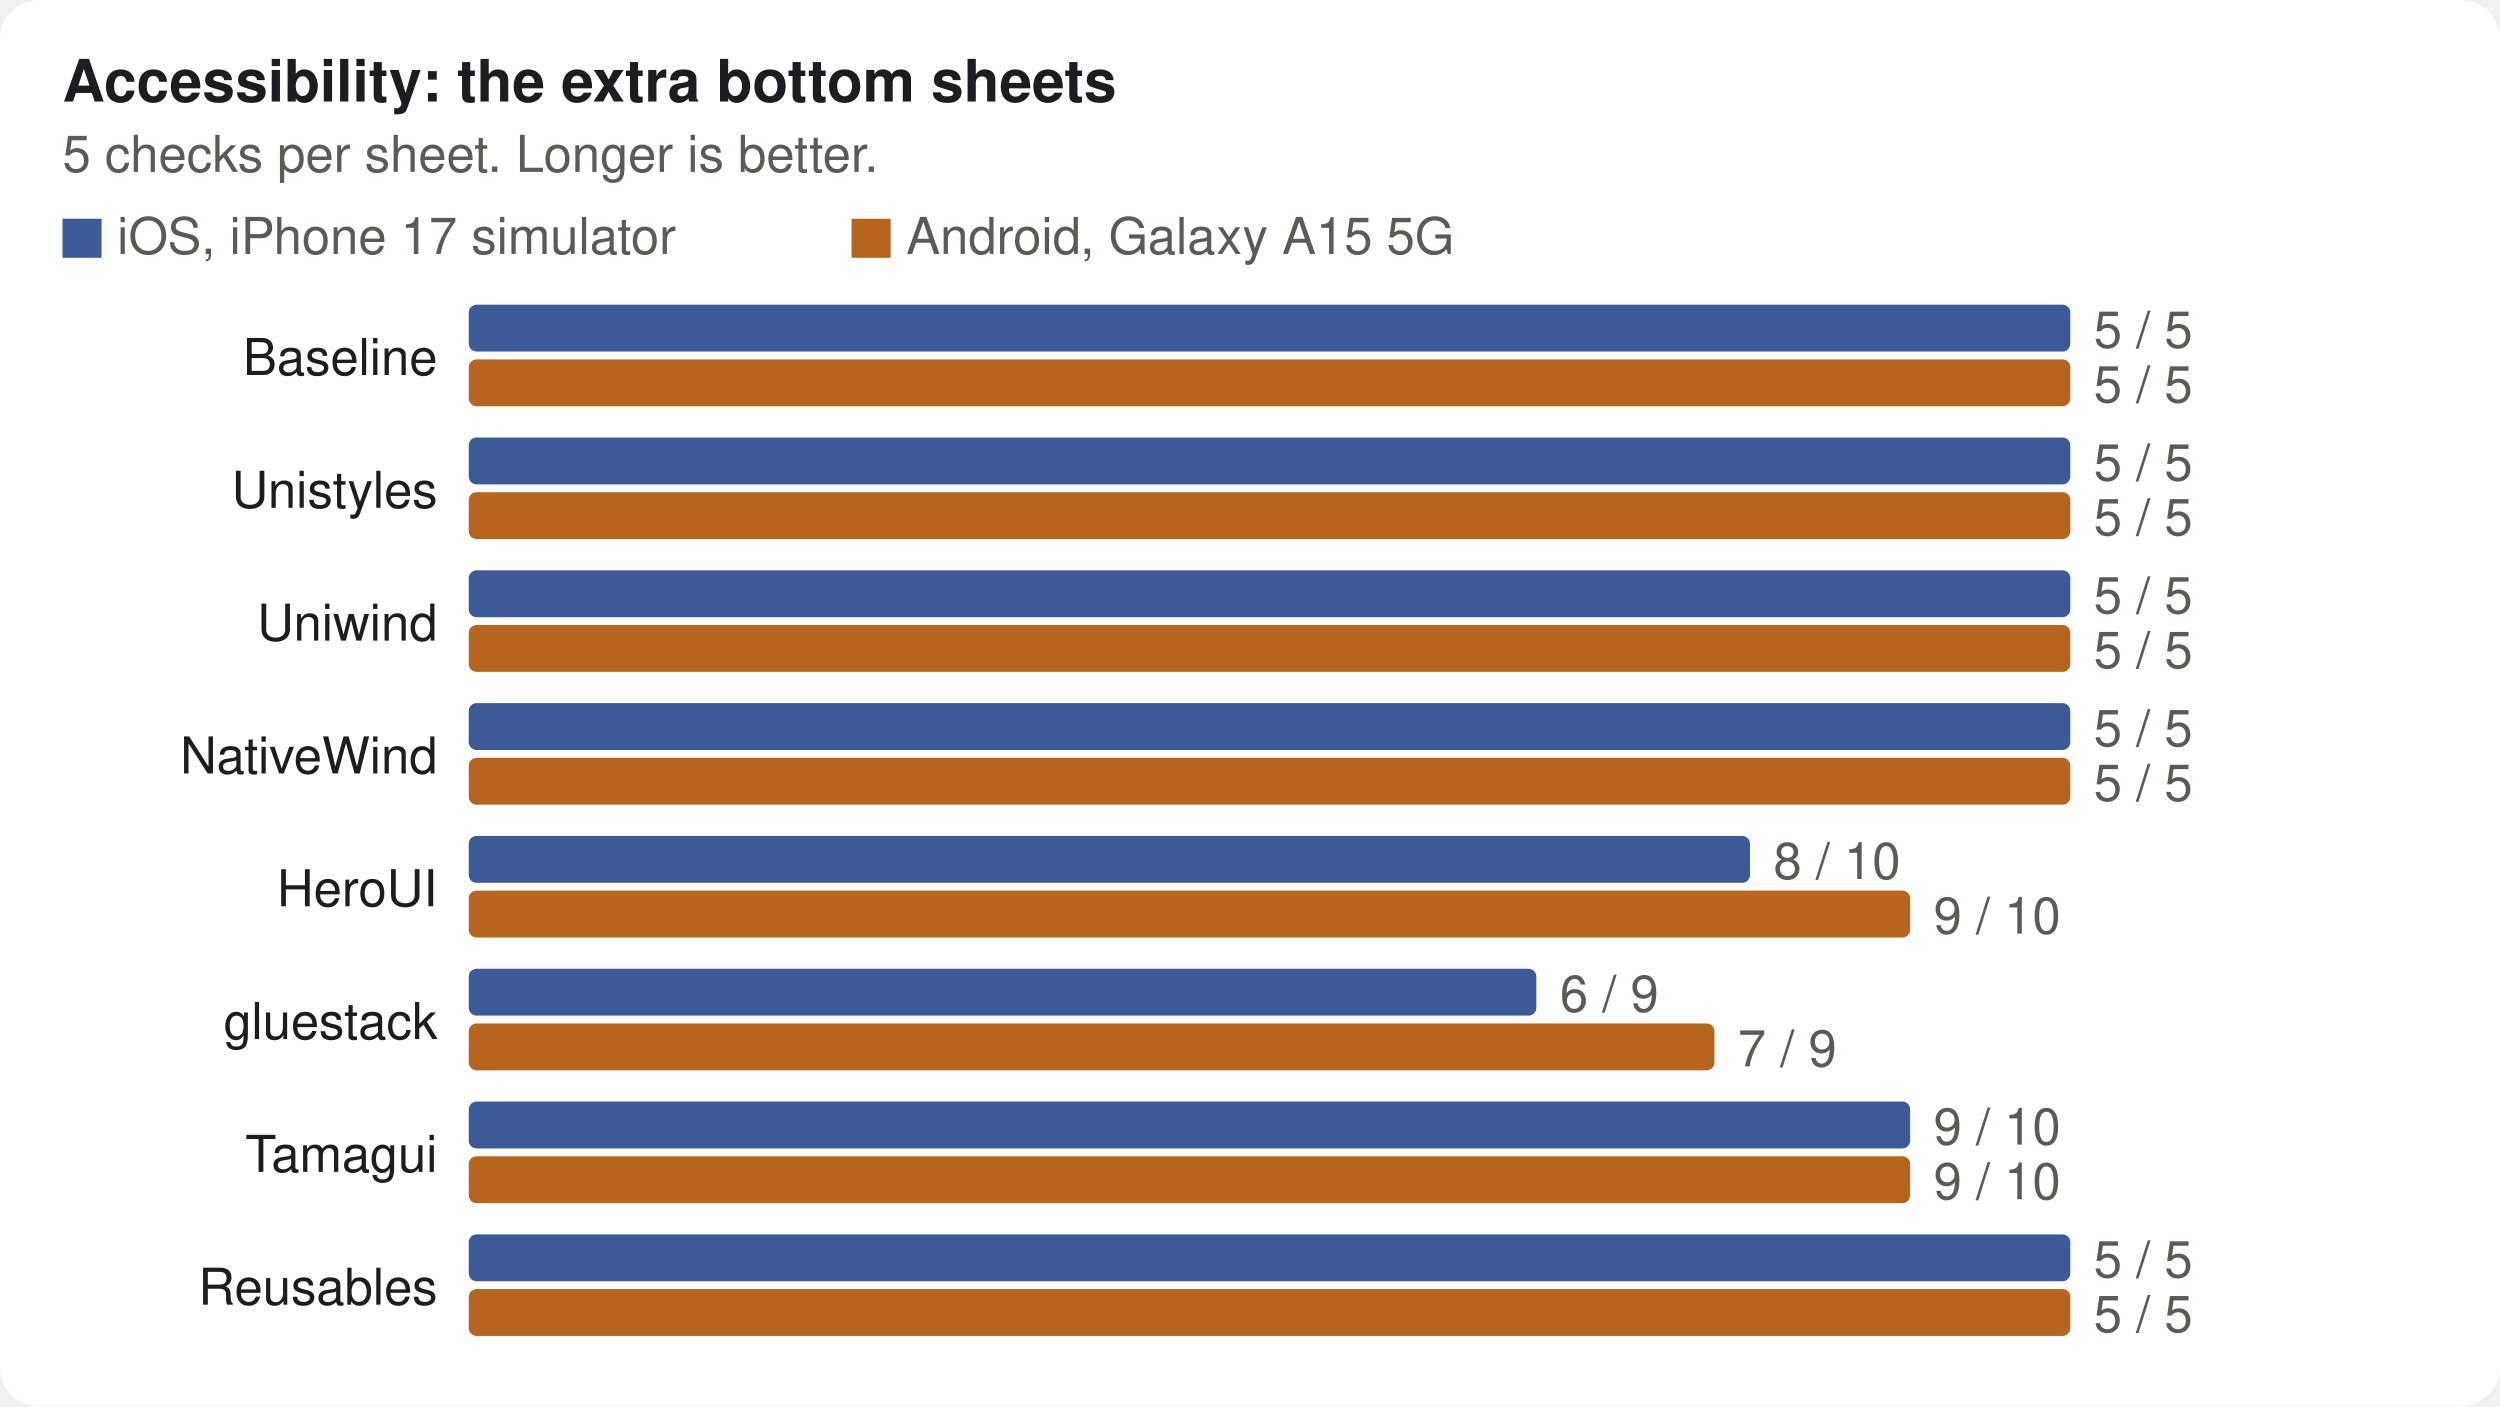
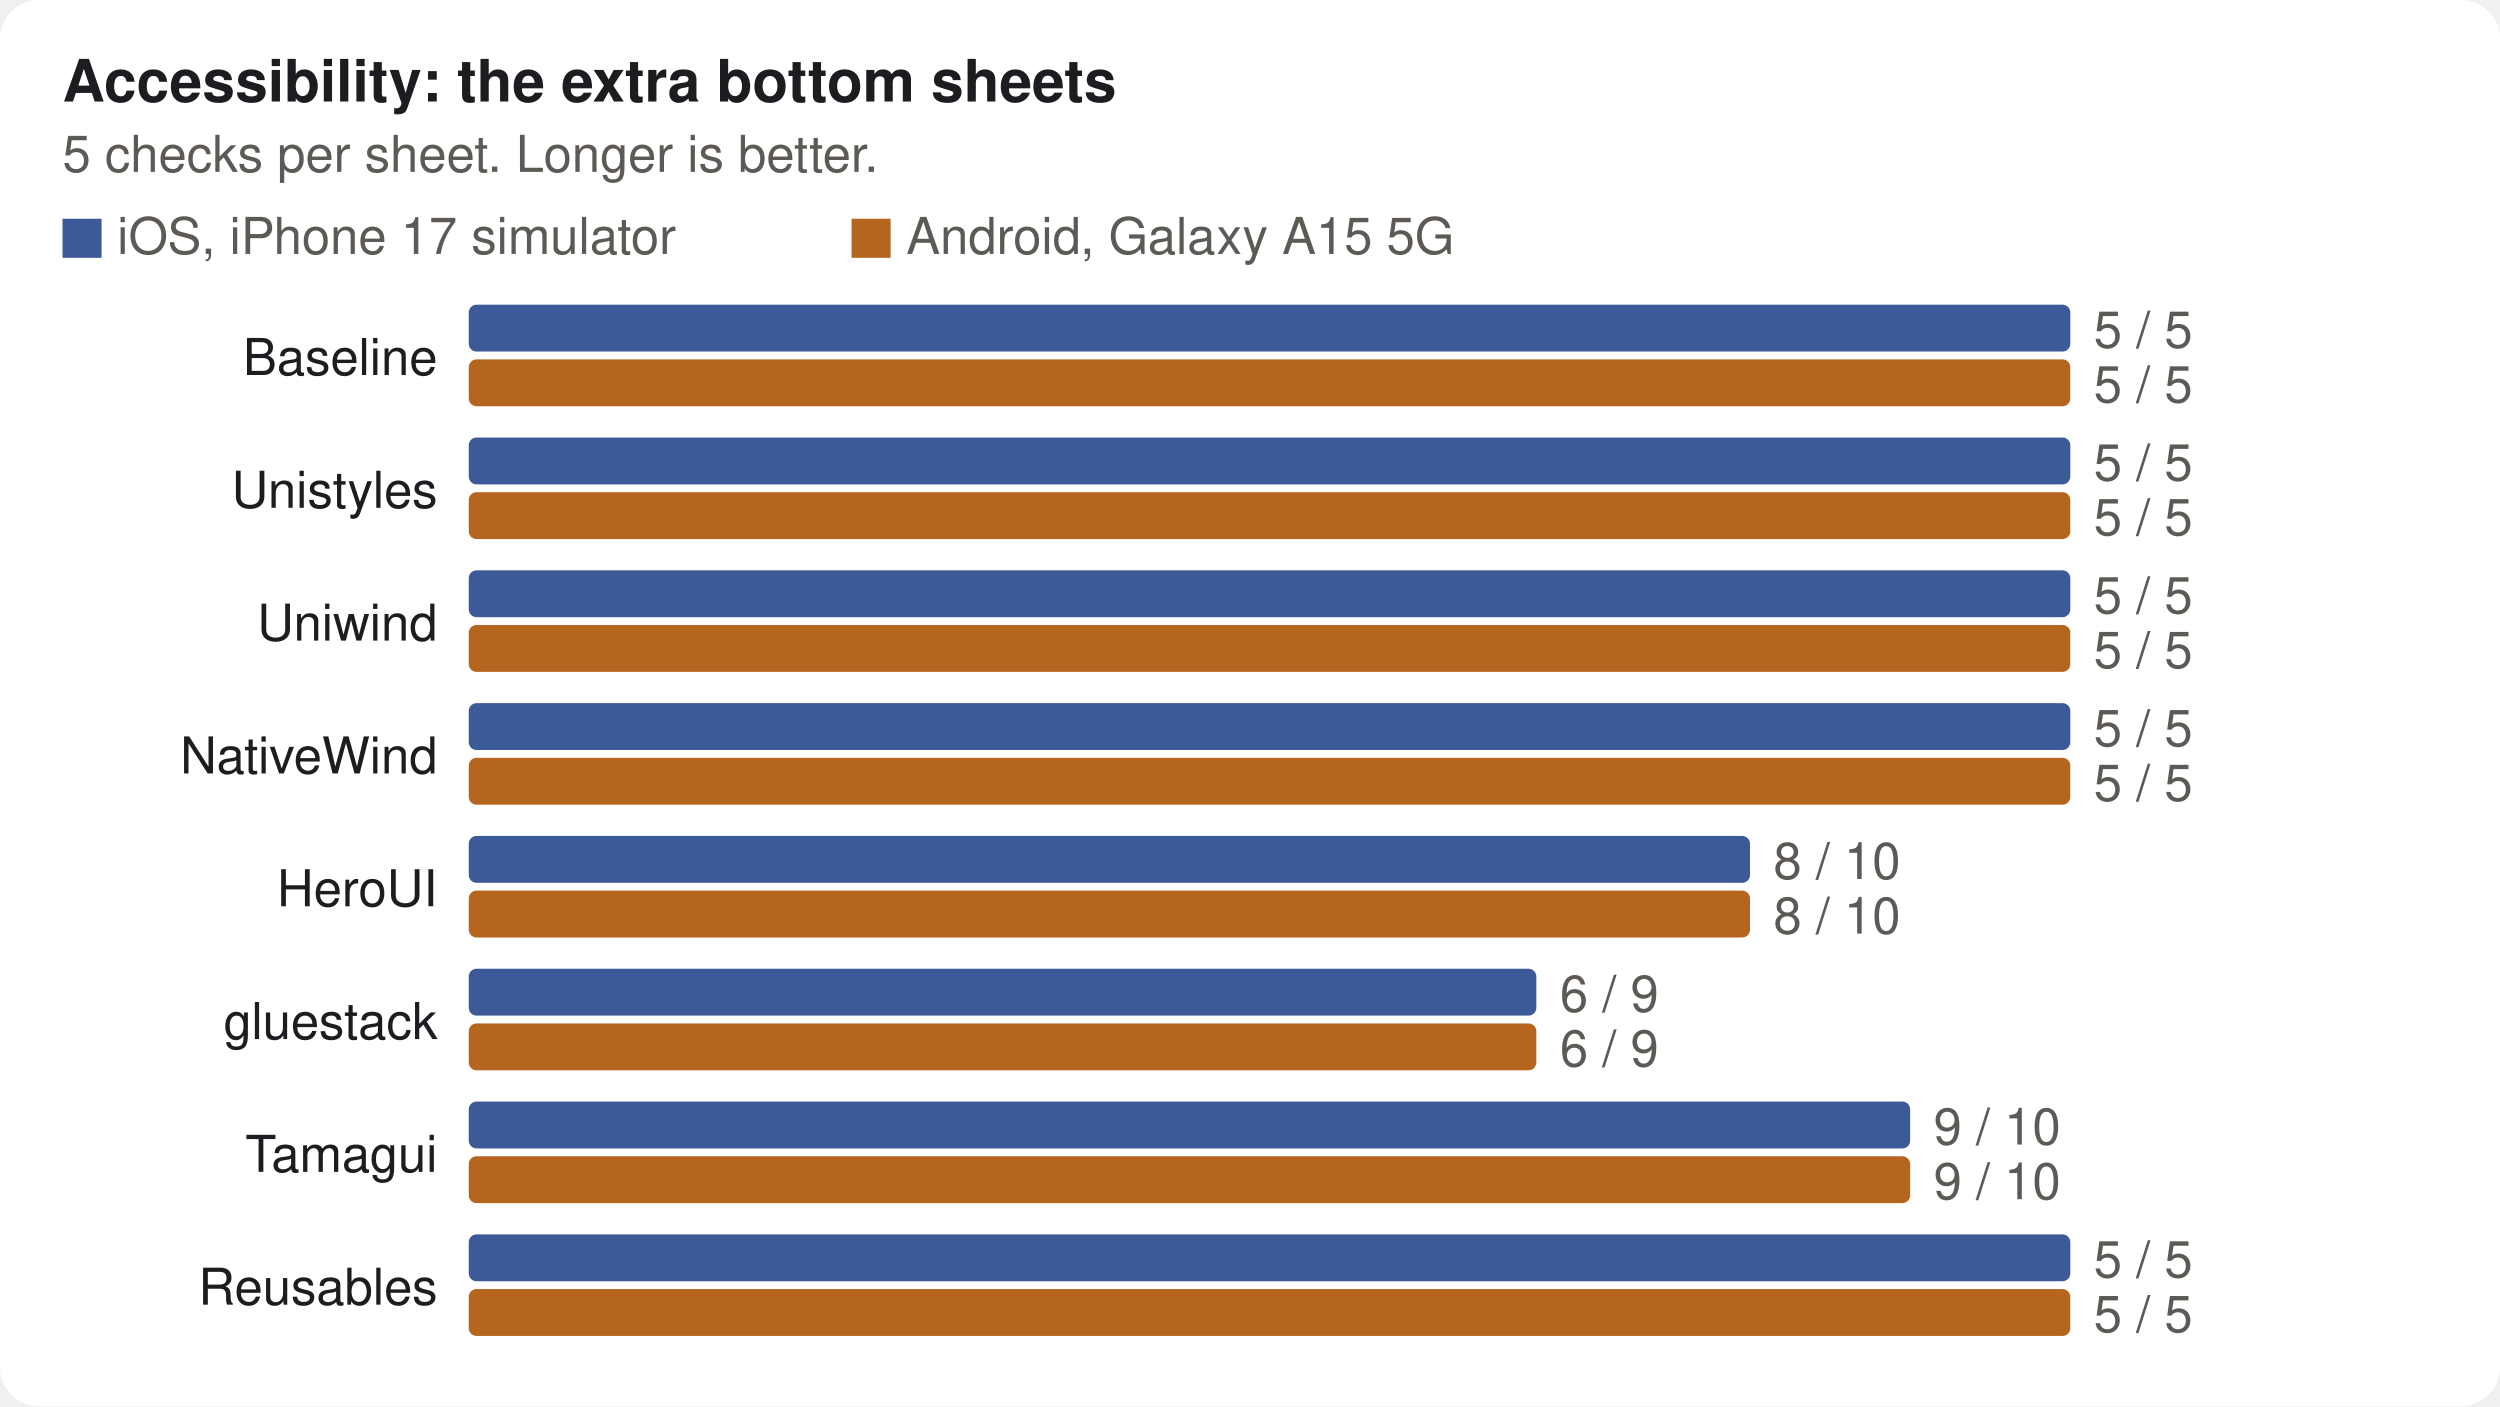
<svg xmlns="http://www.w3.org/2000/svg" viewBox="0 0 640 360" width="640" height="360" role="img" aria-label="Accessibility: the extra bottom sheets">
  <style>
svg { font: 13px -apple-system, BlinkMacSystemFont, "Segoe UI", Helvetica, Arial, sans-serif; }
.bg { fill: #ffffff; } .h { fill: #1d1d21; font-size: 15px; font-weight: 700; } .sub, .val { fill: #5d5a55; } .lbl { fill: #1d1d21; }
.ios { fill: #3d5a98; } .android { fill: #b5651d; }
@media (prefers-color-scheme: dark) { .bg { fill: #1d1d21; } .h, .lbl { fill: #ececee; } .sub, .val { fill: #a3a09b; } .ios { fill: #8fb0ef; } .android { fill: #f0a868; } }
</style>
  <rect width="640" height="360" rx="10" class="bg" />
  <text x="16" y="26" class="h">Accessibility: the extra bottom sheets</text>
  <text x="16" y="44" class="sub">5 checks per sheet. Longer is better.</text>
  <rect x="16" y="56" width="10" height="10" class="ios" />
  <text x="30" y="65" class="sub">iOS, iPhone 17 simulator</text>
  <rect x="218" y="56" width="10" height="10" class="android" />
  <text x="232" y="65" class="sub">Android, Galaxy A15 5G</text>
  <text x="112" y="96" text-anchor="end" class="lbl">Baseline</text>
  <rect x="120" y="78" width="410.0" height="12" rx="2" class="ios" />
  <text x="536" y="89" class="val">5 / 5</text>
  <rect x="120" y="92" width="410.0" height="12" rx="2" class="android" />
  <text x="536" y="103" class="val">5 / 5</text>
  <text x="112" y="130" text-anchor="end" class="lbl">Unistyles</text>
  <rect x="120" y="112" width="410.0" height="12" rx="2" class="ios" />
  <text x="536" y="123" class="val">5 / 5</text>
  <rect x="120" y="126" width="410.0" height="12" rx="2" class="android" />
  <text x="536" y="137" class="val">5 / 5</text>
  <text x="112" y="164" text-anchor="end" class="lbl">Uniwind</text>
  <rect x="120" y="146" width="410.0" height="12" rx="2" class="ios" />
  <text x="536" y="157" class="val">5 / 5</text>
  <rect x="120" y="160" width="410.0" height="12" rx="2" class="android" />
  <text x="536" y="171" class="val">5 / 5</text>
  <text x="112" y="198" text-anchor="end" class="lbl">NativeWind</text>
  <rect x="120" y="180" width="410.0" height="12" rx="2" class="ios" />
  <text x="536" y="191" class="val">5 / 5</text>
  <rect x="120" y="194" width="410.0" height="12" rx="2" class="android" />
  <text x="536" y="205" class="val">5 / 5</text>
  <text x="112" y="232" text-anchor="end" class="lbl">HeroUI</text>
  <rect x="120" y="214" width="328.0" height="12" rx="2" class="ios" />
  <text x="454" y="225" class="val">8 / 10</text>
-   <rect x="120" y="228" width="369.0" height="12" rx="2" class="android" />
-   <text x="495" y="239" class="val">9 / 10</text>
+   <rect x="120" y="228" width="328.0" height="12" rx="2" class="android" />
+   <text x="454" y="239" class="val">8 / 10</text>
  <text x="112" y="266" text-anchor="end" class="lbl">gluestack</text>
  <rect x="120" y="248" width="273.3" height="12" rx="2" class="ios" />
  <text x="399.333" y="259" class="val">6 / 9</text>
-   <rect x="120" y="262" width="318.9" height="12" rx="2" class="android" />
-   <text x="444.889" y="273" class="val">7 / 9</text>
+   <rect x="120" y="262" width="273.3" height="12" rx="2" class="android" />
+   <text x="399.333" y="273" class="val">6 / 9</text>
  <text x="112" y="300" text-anchor="end" class="lbl">Tamagui</text>
  <rect x="120" y="282" width="369.0" height="12" rx="2" class="ios" />
  <text x="495" y="293" class="val">9 / 10</text>
  <rect x="120" y="296" width="369.0" height="12" rx="2" class="android" />
  <text x="495" y="307" class="val">9 / 10</text>
  <text x="112" y="334" text-anchor="end" class="lbl">Reusables</text>
  <rect x="120" y="316" width="410.0" height="12" rx="2" class="ios" />
  <text x="536" y="327" class="val">5 / 5</text>
  <rect x="120" y="330" width="410.0" height="12" rx="2" class="android" />
  <text x="536" y="341" class="val">5 / 5</text>
</svg>
